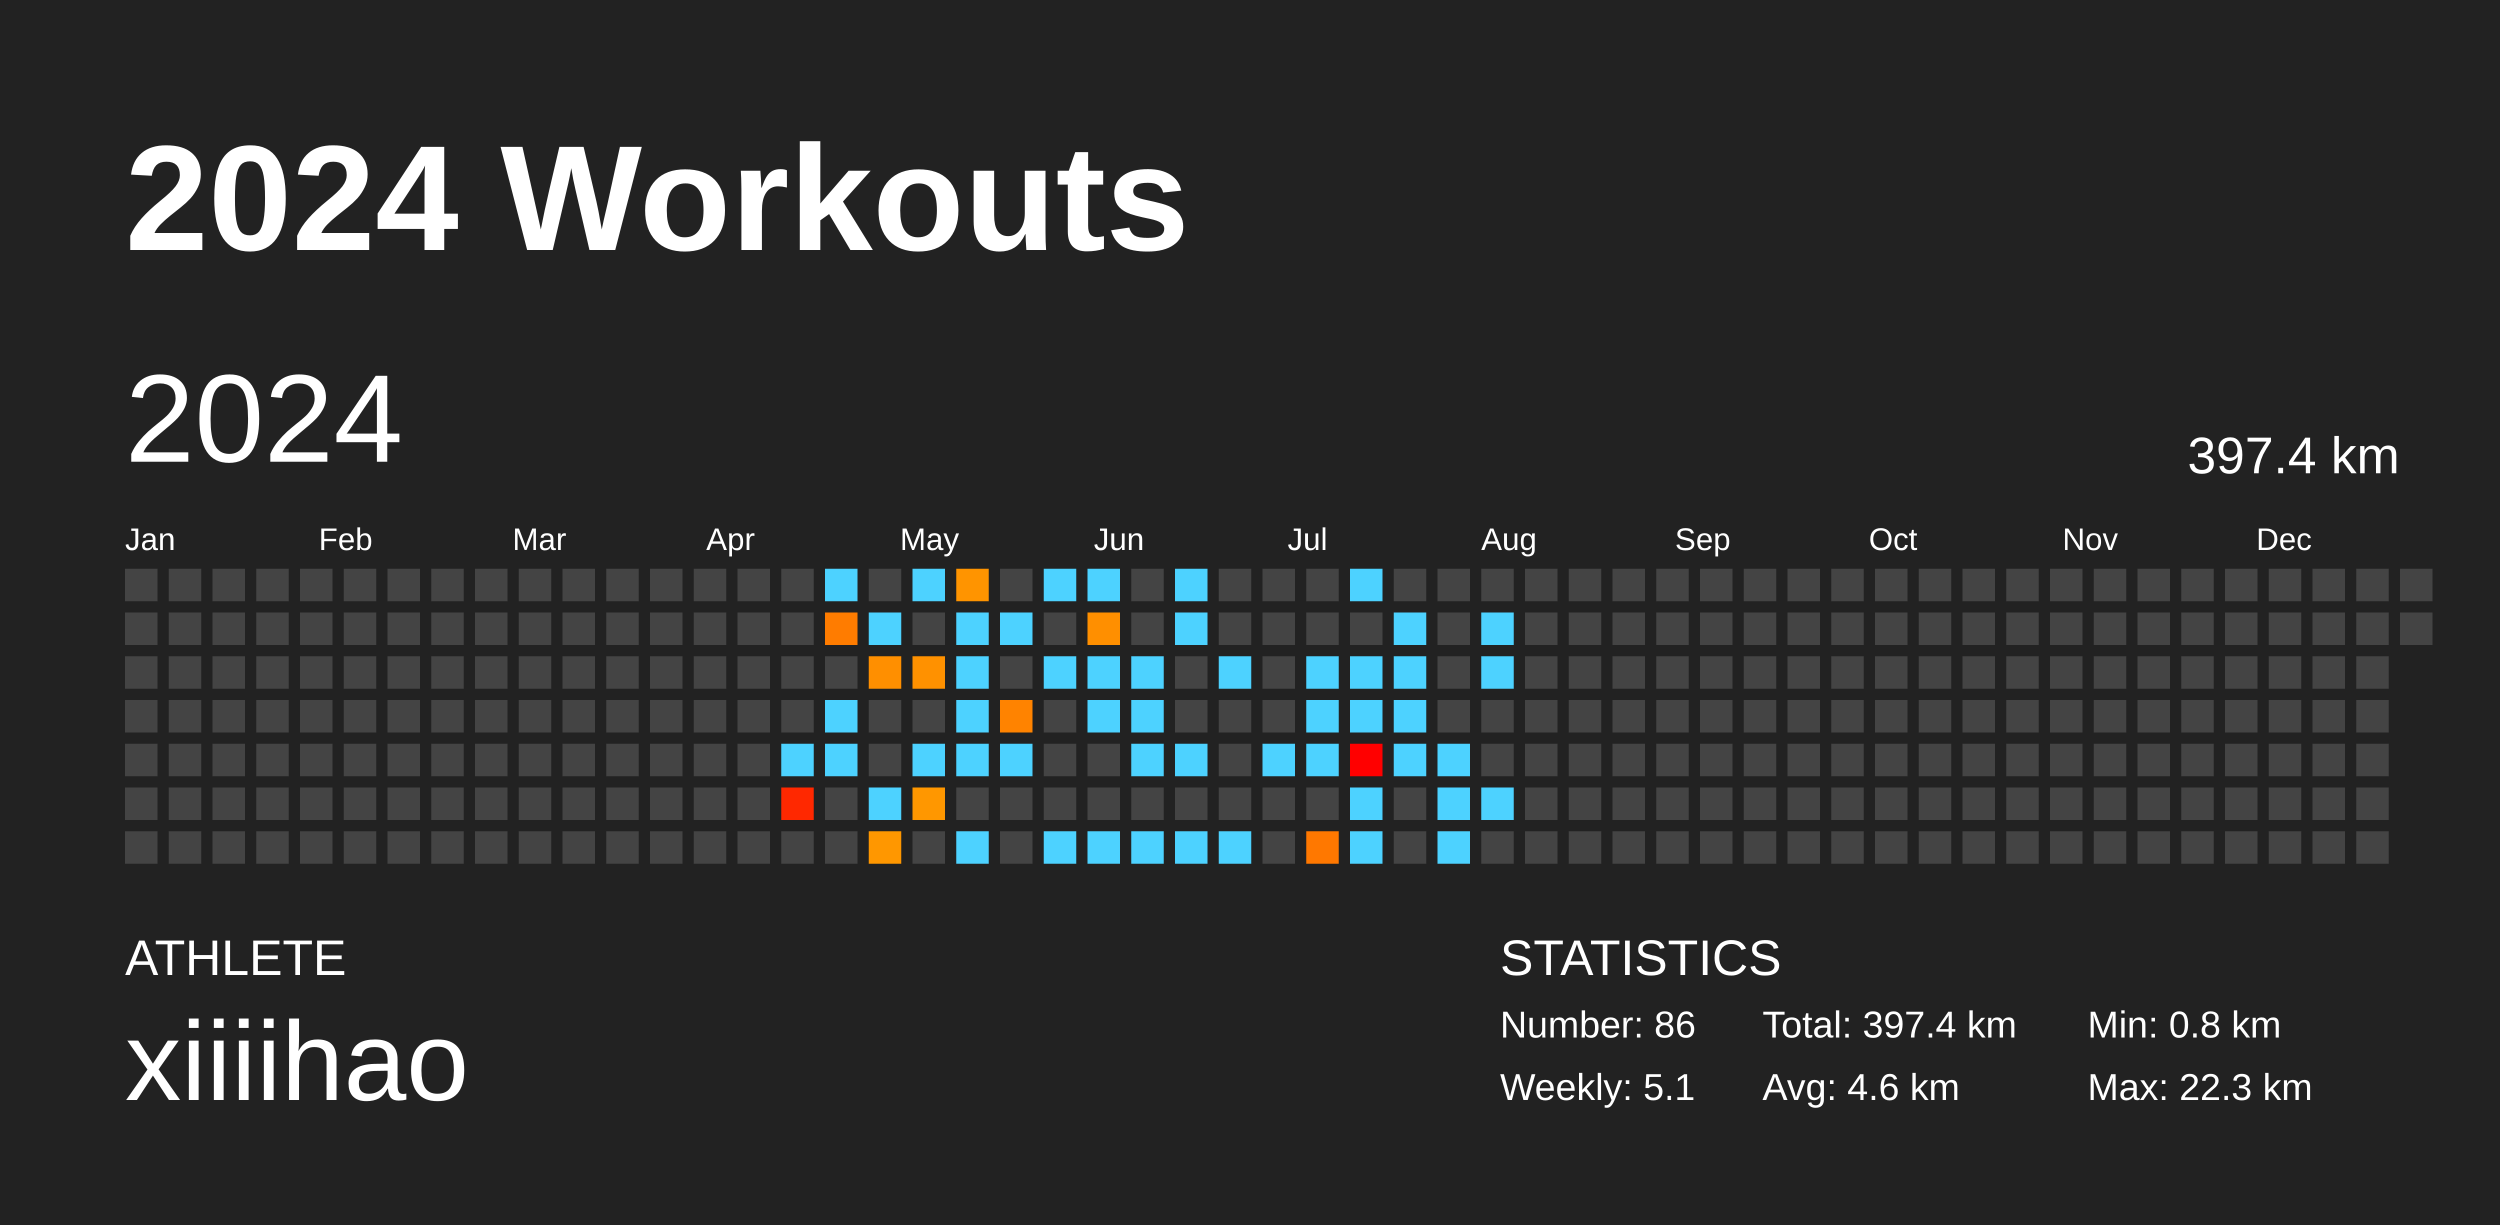
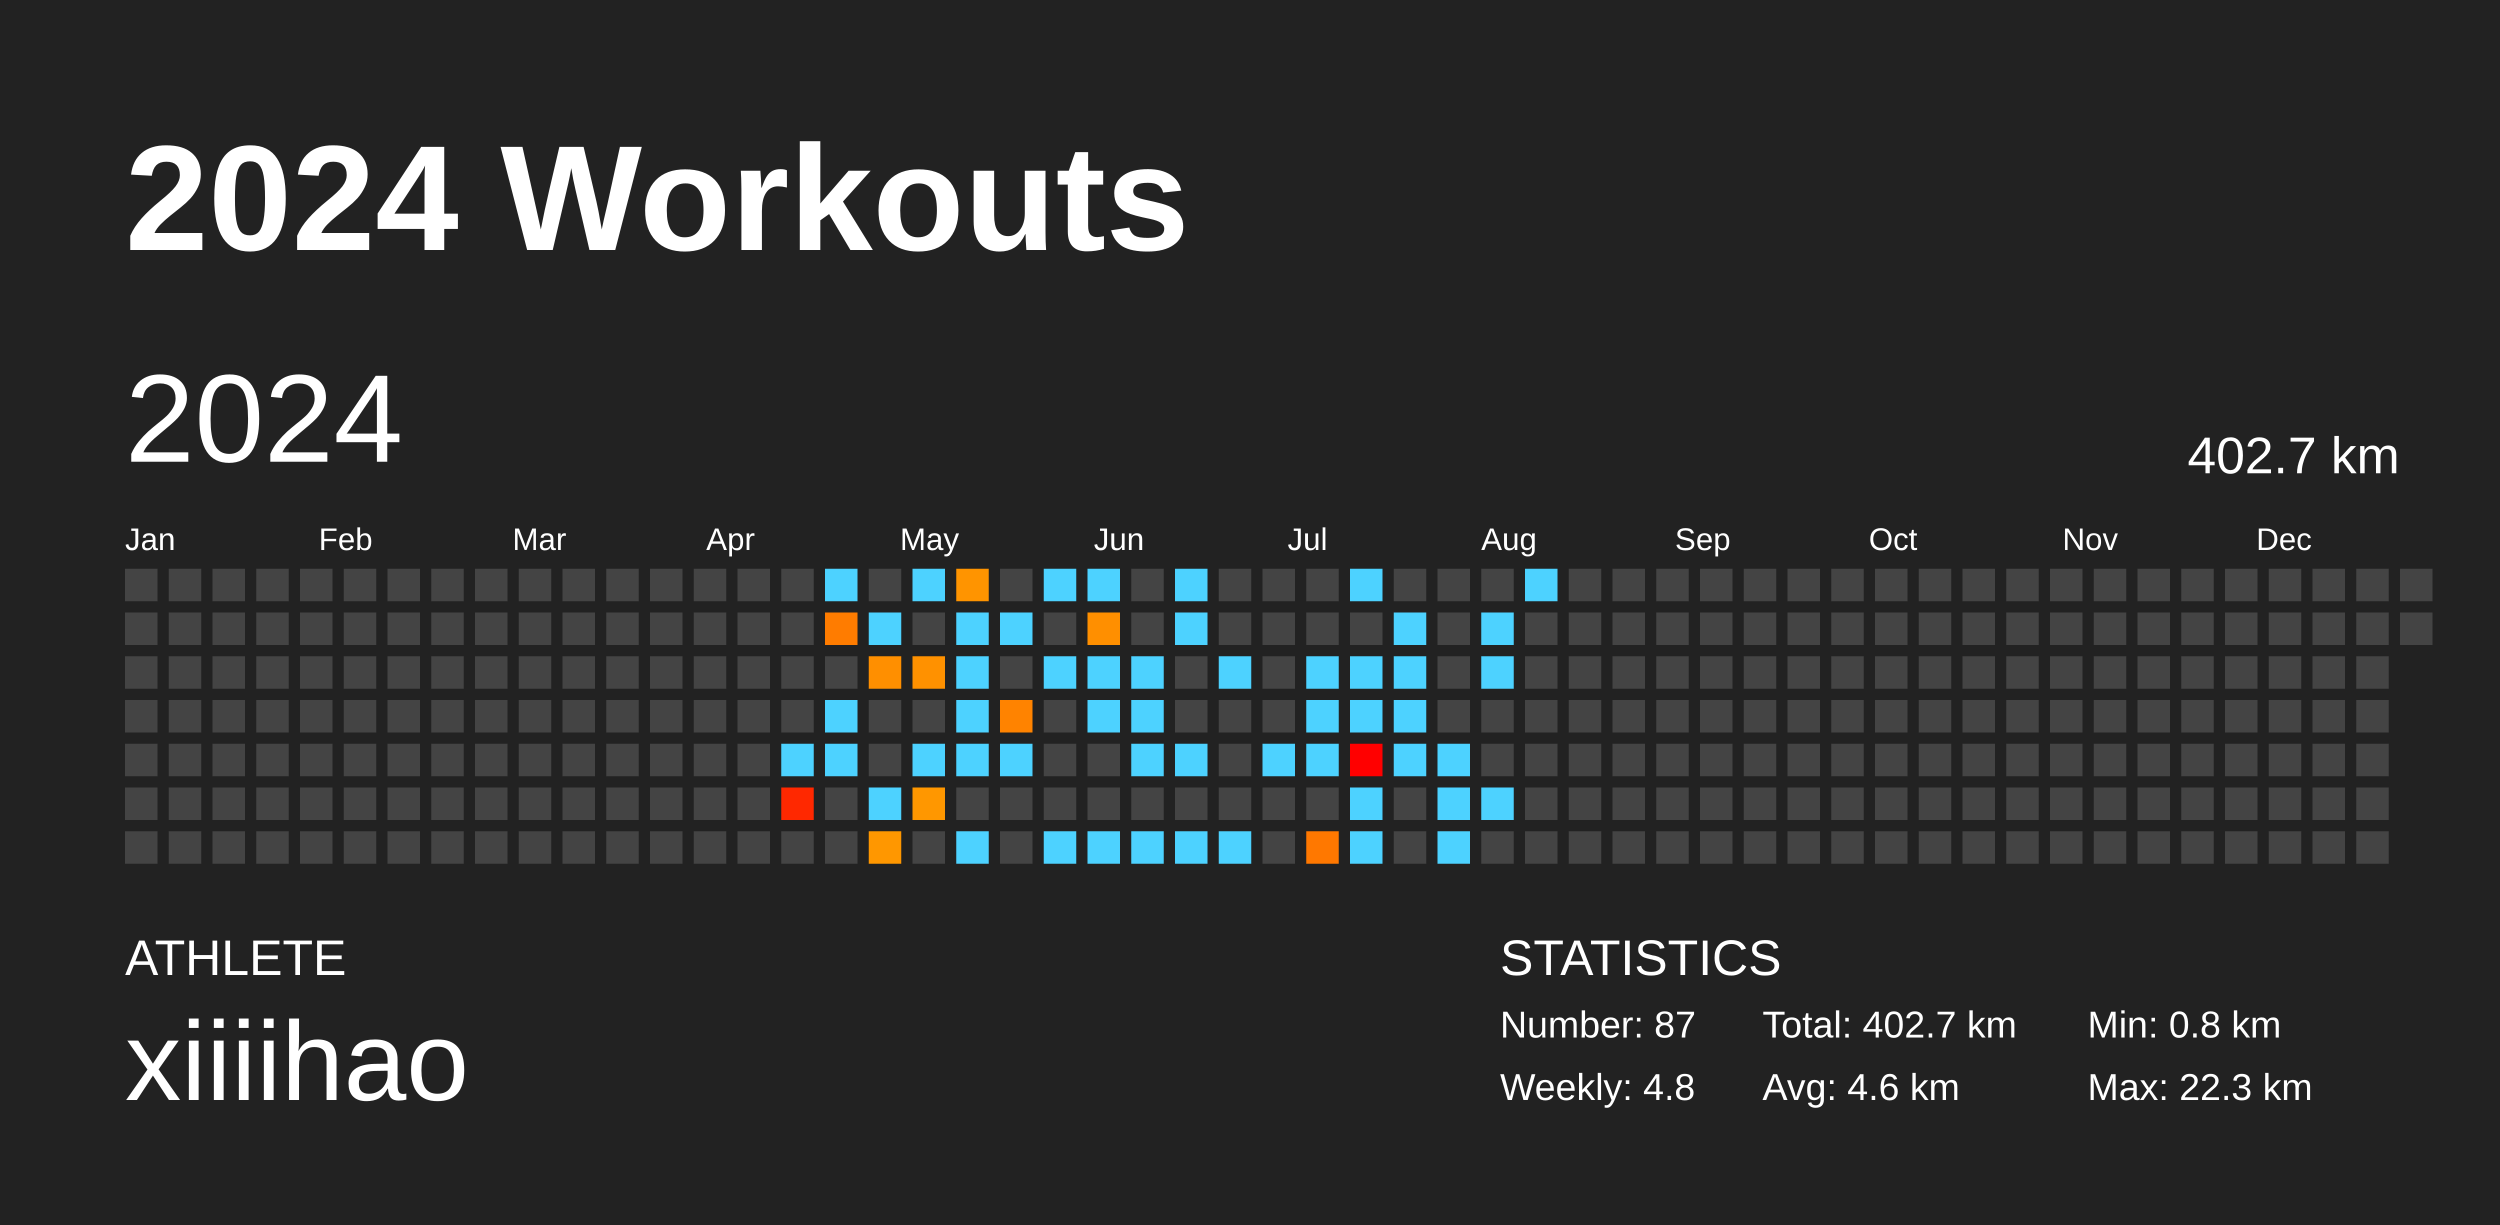
<svg xmlns="http://www.w3.org/2000/svg" baseProfile="full" height="98mm" version="1.1" viewBox="0,0,200,98" width="200mm">
  <defs />
  <rect fill="#222222" height="98" width="200" x="0" y="0" />
  <text fill="#FFFFFF" style="font-size:12px; font-family:Arial; font-weight:bold;" x="10" y="20">2024 Workouts</text>
  <text fill="#FFFFFF" style="font-size:4px; font-family:Arial" x="10" y="78">ATHLETE</text>
  <text fill="#FFFFFF" style="font-size:9px; font-family:Arial" x="10" y="88">xiiiihao</text>
  <text fill="#FFFFFF" style="font-size:4px; font-family:Arial" x="120" y="78">STATISTICS</text>
-   <text fill="#FFFFFF" style="font-size:3px; font-family:Arial" x="120" y="83">Number: 86</text>
-   <text fill="#FFFFFF" style="font-size:3px; font-family:Arial" x="120" y="88">Weekly: 5.1</text>
-   <text fill="#FFFFFF" style="font-size:3px; font-family:Arial" x="141" y="83">Total: 397.4 km</text>
+   <text fill="#FFFFFF" style="font-size:3px; font-family:Arial" x="120" y="83">Number: 87</text>
+   <text fill="#FFFFFF" style="font-size:3px; font-family:Arial" x="120" y="88">Weekly: 4.8</text>
+   <text fill="#FFFFFF" style="font-size:3px; font-family:Arial" x="141" y="83">Total: 402.7 km</text>
  <text fill="#FFFFFF" style="font-size:3px; font-family:Arial" x="141" y="88">Avg: 4.6 km</text>
  <text fill="#FFFFFF" style="font-size:3px; font-family:Arial" x="167" y="83">Min: 0.8 km</text>
  <text fill="#FFFFFF" style="font-size:3px; font-family:Arial" x="167" y="88">Max: 22.3 km</text>
  <text dominant-baseline="hanging" fill="#FFFFFF" style="font-size:10.0px; font-family:Arial;" x="10" y="30">2024</text>
-   <text dominant-baseline="hanging" fill="#FFFFFF" style="font-size:4.125px; font-family:Arial;" x="175" y="35">397.4 km</text>
+   <text dominant-baseline="hanging" fill="#FFFFFF" style="font-size:4.125px; font-family:Arial;" x="175" y="35">402.7 km</text>
  <text fill="#FFFFFF" style="font-size:2.5px; font-family:Arial" x="10.0" y="44">Jan</text>
  <text fill="#FFFFFF" style="font-size:2.5px; font-family:Arial" x="25.5" y="44">Feb</text>
  <text fill="#FFFFFF" style="font-size:2.5px; font-family:Arial" x="41.0" y="44">Mar</text>
  <text fill="#FFFFFF" style="font-size:2.5px; font-family:Arial" x="56.5" y="44">Apr</text>
  <text fill="#FFFFFF" style="font-size:2.5px; font-family:Arial" x="72.0" y="44">May</text>
  <text fill="#FFFFFF" style="font-size:2.5px; font-family:Arial" x="87.5" y="44">Jun</text>
  <text fill="#FFFFFF" style="font-size:2.5px; font-family:Arial" x="103.0" y="44">Jul</text>
  <text fill="#FFFFFF" style="font-size:2.5px; font-family:Arial" x="118.5" y="44">Aug</text>
  <text fill="#FFFFFF" style="font-size:2.5px; font-family:Arial" x="134.0" y="44">Sep</text>
  <text fill="#FFFFFF" style="font-size:2.5px; font-family:Arial" x="149.5" y="44">Oct</text>
  <text fill="#FFFFFF" style="font-size:2.5px; font-family:Arial" x="165.0" y="44">Nov</text>
  <text fill="#FFFFFF" style="font-size:2.5px; font-family:Arial" x="180.5" y="44">Dec</text>
  <rect fill="#444444" height="2.6" width="2.6" x="10.0" y="45.5" />
  <rect fill="#444444" height="2.6" width="2.6" x="10.0" y="49.0" />
  <rect fill="#444444" height="2.6" width="2.6" x="10.0" y="52.5" />
  <rect fill="#444444" height="2.6" width="2.6" x="10.0" y="56.0" />
  <rect fill="#444444" height="2.6" width="2.6" x="10.0" y="59.5" />
  <rect fill="#444444" height="2.6" width="2.6" x="10.0" y="63.0" />
  <rect fill="#444444" height="2.6" width="2.6" x="10.0" y="66.5" />
  <rect fill="#444444" height="2.6" width="2.6" x="13.5" y="45.5" />
  <rect fill="#444444" height="2.6" width="2.6" x="13.5" y="49.0" />
  <rect fill="#444444" height="2.6" width="2.6" x="13.5" y="52.5" />
  <rect fill="#444444" height="2.6" width="2.6" x="13.5" y="56.0" />
  <rect fill="#444444" height="2.6" width="2.6" x="13.5" y="59.5" />
  <rect fill="#444444" height="2.6" width="2.6" x="13.5" y="63.0" />
  <rect fill="#444444" height="2.6" width="2.6" x="13.5" y="66.5" />
  <rect fill="#444444" height="2.6" width="2.6" x="17.0" y="45.5" />
  <rect fill="#444444" height="2.6" width="2.6" x="17.0" y="49.0" />
  <rect fill="#444444" height="2.6" width="2.6" x="17.0" y="52.5" />
  <rect fill="#444444" height="2.6" width="2.6" x="17.0" y="56.0" />
  <rect fill="#444444" height="2.6" width="2.6" x="17.0" y="59.5" />
  <rect fill="#444444" height="2.6" width="2.6" x="17.0" y="63.0" />
  <rect fill="#444444" height="2.6" width="2.6" x="17.0" y="66.5" />
  <rect fill="#444444" height="2.6" width="2.6" x="20.5" y="45.5" />
  <rect fill="#444444" height="2.6" width="2.6" x="20.5" y="49.0" />
  <rect fill="#444444" height="2.6" width="2.6" x="20.5" y="52.5" />
  <rect fill="#444444" height="2.6" width="2.6" x="20.5" y="56.0" />
  <rect fill="#444444" height="2.6" width="2.6" x="20.5" y="59.5" />
  <rect fill="#444444" height="2.6" width="2.6" x="20.5" y="63.0" />
  <rect fill="#444444" height="2.6" width="2.6" x="20.5" y="66.5" />
  <rect fill="#444444" height="2.6" width="2.6" x="24.0" y="45.5" />
  <rect fill="#444444" height="2.6" width="2.6" x="24.0" y="49.0" />
  <rect fill="#444444" height="2.6" width="2.6" x="24.0" y="52.5" />
  <rect fill="#444444" height="2.6" width="2.6" x="24.0" y="56.0" />
  <rect fill="#444444" height="2.6" width="2.6" x="24.0" y="59.5" />
  <rect fill="#444444" height="2.6" width="2.6" x="24.0" y="63.0" />
  <rect fill="#444444" height="2.6" width="2.6" x="24.0" y="66.5" />
  <rect fill="#444444" height="2.6" width="2.6" x="27.5" y="45.5" />
  <rect fill="#444444" height="2.6" width="2.6" x="27.5" y="49.0" />
  <rect fill="#444444" height="2.6" width="2.6" x="27.5" y="52.5" />
  <rect fill="#444444" height="2.6" width="2.6" x="27.5" y="56.0" />
  <rect fill="#444444" height="2.6" width="2.6" x="27.5" y="59.5" />
  <rect fill="#444444" height="2.6" width="2.6" x="27.5" y="63.0" />
  <rect fill="#444444" height="2.6" width="2.6" x="27.5" y="66.5" />
  <rect fill="#444444" height="2.6" width="2.6" x="31.0" y="45.5" />
  <rect fill="#444444" height="2.6" width="2.6" x="31.0" y="49.0" />
  <rect fill="#444444" height="2.6" width="2.6" x="31.0" y="52.5" />
  <rect fill="#444444" height="2.6" width="2.6" x="31.0" y="56.0" />
  <rect fill="#444444" height="2.6" width="2.6" x="31.0" y="59.5" />
  <rect fill="#444444" height="2.6" width="2.6" x="31.0" y="63.0" />
  <rect fill="#444444" height="2.6" width="2.6" x="31.0" y="66.5" />
  <rect fill="#444444" height="2.6" width="2.6" x="34.5" y="45.5" />
  <rect fill="#444444" height="2.6" width="2.6" x="34.5" y="49.0" />
  <rect fill="#444444" height="2.6" width="2.6" x="34.5" y="52.5" />
  <rect fill="#444444" height="2.6" width="2.6" x="34.5" y="56.0" />
  <rect fill="#444444" height="2.6" width="2.6" x="34.5" y="59.5" />
  <rect fill="#444444" height="2.6" width="2.6" x="34.5" y="63.0" />
  <rect fill="#444444" height="2.6" width="2.6" x="34.5" y="66.5" />
  <rect fill="#444444" height="2.6" width="2.6" x="38.0" y="45.5" />
  <rect fill="#444444" height="2.6" width="2.6" x="38.0" y="49.0" />
  <rect fill="#444444" height="2.6" width="2.6" x="38.0" y="52.5" />
  <rect fill="#444444" height="2.6" width="2.6" x="38.0" y="56.0" />
  <rect fill="#444444" height="2.6" width="2.6" x="38.0" y="59.5" />
  <rect fill="#444444" height="2.6" width="2.6" x="38.0" y="63.0" />
  <rect fill="#444444" height="2.6" width="2.6" x="38.0" y="66.5" />
  <rect fill="#444444" height="2.6" width="2.6" x="41.5" y="45.5" />
  <rect fill="#444444" height="2.6" width="2.6" x="41.5" y="49.0" />
  <rect fill="#444444" height="2.6" width="2.6" x="41.5" y="52.5" />
  <rect fill="#444444" height="2.6" width="2.6" x="41.5" y="56.0" />
  <rect fill="#444444" height="2.6" width="2.6" x="41.5" y="59.5" />
  <rect fill="#444444" height="2.6" width="2.6" x="41.5" y="63.0" />
  <rect fill="#444444" height="2.6" width="2.6" x="41.5" y="66.5" />
  <rect fill="#444444" height="2.6" width="2.6" x="45.0" y="45.5" />
  <rect fill="#444444" height="2.6" width="2.6" x="45.0" y="49.0" />
  <rect fill="#444444" height="2.6" width="2.6" x="45.0" y="52.5" />
  <rect fill="#444444" height="2.6" width="2.6" x="45.0" y="56.0" />
  <rect fill="#444444" height="2.6" width="2.6" x="45.0" y="59.5" />
  <rect fill="#444444" height="2.6" width="2.6" x="45.0" y="63.0" />
  <rect fill="#444444" height="2.6" width="2.6" x="45.0" y="66.5" />
  <rect fill="#444444" height="2.6" width="2.6" x="48.5" y="45.5" />
  <rect fill="#444444" height="2.6" width="2.6" x="48.5" y="49.0" />
  <rect fill="#444444" height="2.6" width="2.6" x="48.5" y="52.5" />
  <rect fill="#444444" height="2.6" width="2.6" x="48.5" y="56.0" />
  <rect fill="#444444" height="2.6" width="2.6" x="48.5" y="59.5" />
  <rect fill="#444444" height="2.6" width="2.6" x="48.5" y="63.0" />
  <rect fill="#444444" height="2.6" width="2.6" x="48.5" y="66.5" />
  <rect fill="#444444" height="2.6" width="2.6" x="52.0" y="45.5" />
  <rect fill="#444444" height="2.6" width="2.6" x="52.0" y="49.0" />
  <rect fill="#444444" height="2.6" width="2.6" x="52.0" y="52.5" />
  <rect fill="#444444" height="2.6" width="2.6" x="52.0" y="56.0" />
  <rect fill="#444444" height="2.6" width="2.6" x="52.0" y="59.5" />
  <rect fill="#444444" height="2.6" width="2.6" x="52.0" y="63.0" />
  <rect fill="#444444" height="2.6" width="2.6" x="52.0" y="66.5" />
  <rect fill="#444444" height="2.6" width="2.6" x="55.5" y="45.5" />
  <rect fill="#444444" height="2.6" width="2.6" x="55.5" y="49.0" />
  <rect fill="#444444" height="2.6" width="2.6" x="55.5" y="52.5" />
  <rect fill="#444444" height="2.6" width="2.6" x="55.5" y="56.0" />
  <rect fill="#444444" height="2.6" width="2.6" x="55.5" y="59.5" />
  <rect fill="#444444" height="2.6" width="2.6" x="55.5" y="63.0" />
  <rect fill="#444444" height="2.6" width="2.6" x="55.5" y="66.5" />
  <rect fill="#444444" height="2.6" width="2.6" x="59.0" y="45.5" />
  <rect fill="#444444" height="2.6" width="2.6" x="59.0" y="49.0" />
  <rect fill="#444444" height="2.6" width="2.6" x="59.0" y="52.5" />
  <rect fill="#444444" height="2.6" width="2.6" x="59.0" y="56.0" />
  <rect fill="#444444" height="2.6" width="2.6" x="59.0" y="59.5" />
  <rect fill="#444444" height="2.6" width="2.6" x="59.0" y="63.0" />
  <rect fill="#444444" height="2.6" width="2.6" x="59.0" y="66.5" />
  <rect fill="#444444" height="2.6" width="2.6" x="62.5" y="45.5" />
  <rect fill="#444444" height="2.6" width="2.6" x="62.5" y="49.0" />
  <rect fill="#444444" height="2.6" width="2.6" x="62.5" y="52.5" />
  <rect fill="#444444" height="2.6" width="2.6" x="62.5" y="56.0" />
  <rect fill="#4dd2ff" height="2.6" width="2.6" x="62.5" y="59.5" />
  <rect fill="#ff2800" height="2.6" width="2.6" x="62.5" y="63.0" />
  <rect fill="#444444" height="2.6" width="2.6" x="62.5" y="66.5" />
  <rect fill="#4dd2ff" height="2.6" width="2.6" x="66.0" y="45.5" />
  <rect fill="#ff7c00" height="2.6" width="2.6" x="66.0" y="49.0" />
  <rect fill="#444444" height="2.6" width="2.6" x="66.0" y="52.5" />
  <rect fill="#4dd2ff" height="2.6" width="2.6" x="66.0" y="56.0" />
  <rect fill="#4dd2ff" height="2.6" width="2.6" x="66.0" y="59.5" />
  <rect fill="#444444" height="2.6" width="2.6" x="66.0" y="63.0" />
  <rect fill="#444444" height="2.6" width="2.6" x="66.0" y="66.5" />
  <rect fill="#444444" height="2.6" width="2.6" x="69.5" y="45.5" />
  <rect fill="#4dd2ff" height="2.6" width="2.6" x="69.5" y="49.0" />
  <rect fill="#ff8f00" height="2.6" width="2.6" x="69.5" y="52.5" />
  <rect fill="#444444" height="2.6" width="2.6" x="69.5" y="56.0" />
  <rect fill="#444444" height="2.6" width="2.6" x="69.5" y="59.5" />
  <rect fill="#4dd2ff" height="2.6" width="2.6" x="69.5" y="63.0" />
  <rect fill="#ff9700" height="2.6" width="2.6" x="69.5" y="66.5" />
  <rect fill="#4dd2ff" height="2.6" width="2.6" x="73.0" y="45.5" />
  <rect fill="#444444" height="2.6" width="2.6" x="73.0" y="49.0" />
  <rect fill="#ff9100" height="2.6" width="2.6" x="73.0" y="52.5" />
  <rect fill="#444444" height="2.6" width="2.6" x="73.0" y="56.0" />
  <rect fill="#4dd2ff" height="2.6" width="2.6" x="73.0" y="59.5" />
  <rect fill="#ff9700" height="2.6" width="2.6" x="73.0" y="63.0" />
  <rect fill="#444444" height="2.6" width="2.6" x="73.0" y="66.5" />
  <rect fill="#ff9400" height="2.6" width="2.6" x="76.5" y="45.5" />
  <rect fill="#4dd2ff" height="2.6" width="2.6" x="76.5" y="49.0" />
  <rect fill="#4dd2ff" height="2.6" width="2.6" x="76.5" y="52.5" />
  <rect fill="#4dd2ff" height="2.6" width="2.6" x="76.5" y="56.0" />
  <rect fill="#4dd2ff" height="2.6" width="2.6" x="76.5" y="59.5" />
  <rect fill="#444444" height="2.6" width="2.6" x="76.5" y="63.0" />
  <rect fill="#4dd2ff" height="2.6" width="2.6" x="76.5" y="66.5" />
  <rect fill="#444444" height="2.6" width="2.6" x="80.0" y="45.5" />
  <rect fill="#4dd2ff" height="2.6" width="2.6" x="80.0" y="49.0" />
  <rect fill="#444444" height="2.6" width="2.6" x="80.0" y="52.5" />
  <rect fill="#ff8300" height="2.6" width="2.6" x="80.0" y="56.0" />
  <rect fill="#4dd2ff" height="2.6" width="2.6" x="80.0" y="59.5" />
  <rect fill="#444444" height="2.6" width="2.6" x="80.0" y="63.0" />
  <rect fill="#444444" height="2.6" width="2.6" x="80.0" y="66.5" />
  <rect fill="#4dd2ff" height="2.6" width="2.6" x="83.5" y="45.5" />
  <rect fill="#444444" height="2.6" width="2.6" x="83.5" y="49.0" />
  <rect fill="#4dd2ff" height="2.6" width="2.6" x="83.5" y="52.5" />
  <rect fill="#444444" height="2.6" width="2.6" x="83.5" y="56.0" />
  <rect fill="#444444" height="2.6" width="2.6" x="83.5" y="59.5" />
  <rect fill="#444444" height="2.6" width="2.6" x="83.5" y="63.0" />
  <rect fill="#4dd2ff" height="2.6" width="2.6" x="83.5" y="66.5" />
  <rect fill="#4dd2ff" height="2.6" width="2.6" x="87.0" y="45.5" />
  <rect fill="#ff8f00" height="2.6" width="2.6" x="87.0" y="49.0" />
  <rect fill="#4dd2ff" height="2.6" width="2.6" x="87.0" y="52.5" />
  <rect fill="#4dd2ff" height="2.6" width="2.6" x="87.0" y="56.0" />
  <rect fill="#444444" height="2.6" width="2.6" x="87.0" y="59.5" />
  <rect fill="#444444" height="2.6" width="2.6" x="87.0" y="63.0" />
  <rect fill="#4dd2ff" height="2.6" width="2.6" x="87.0" y="66.5" />
  <rect fill="#444444" height="2.6" width="2.6" x="90.5" y="45.5" />
  <rect fill="#444444" height="2.6" width="2.6" x="90.5" y="49.0" />
  <rect fill="#4dd2ff" height="2.6" width="2.6" x="90.5" y="52.5" />
  <rect fill="#4dd2ff" height="2.6" width="2.6" x="90.5" y="56.0" />
  <rect fill="#4dd2ff" height="2.6" width="2.6" x="90.5" y="59.5" />
  <rect fill="#444444" height="2.6" width="2.6" x="90.5" y="63.0" />
  <rect fill="#4dd2ff" height="2.6" width="2.6" x="90.5" y="66.5" />
  <rect fill="#4dd2ff" height="2.6" width="2.6" x="94.0" y="45.5" />
  <rect fill="#4dd2ff" height="2.6" width="2.6" x="94.0" y="49.0" />
  <rect fill="#444444" height="2.6" width="2.6" x="94.0" y="52.5" />
  <rect fill="#444444" height="2.6" width="2.6" x="94.0" y="56.0" />
  <rect fill="#4dd2ff" height="2.6" width="2.6" x="94.0" y="59.5" />
  <rect fill="#444444" height="2.6" width="2.6" x="94.0" y="63.0" />
  <rect fill="#4dd2ff" height="2.6" width="2.6" x="94.0" y="66.5" />
  <rect fill="#444444" height="2.6" width="2.6" x="97.5" y="45.5" />
  <rect fill="#444444" height="2.6" width="2.6" x="97.5" y="49.0" />
  <rect fill="#4dd2ff" height="2.6" width="2.6" x="97.5" y="52.5" />
  <rect fill="#444444" height="2.6" width="2.6" x="97.5" y="56.0" />
  <rect fill="#444444" height="2.6" width="2.6" x="97.5" y="59.5" />
  <rect fill="#444444" height="2.6" width="2.6" x="97.5" y="63.0" />
  <rect fill="#4dd2ff" height="2.6" width="2.6" x="97.5" y="66.5" />
  <rect fill="#444444" height="2.6" width="2.6" x="101.0" y="45.5" />
  <rect fill="#444444" height="2.6" width="2.6" x="101.0" y="49.0" />
  <rect fill="#444444" height="2.6" width="2.6" x="101.0" y="52.5" />
  <rect fill="#444444" height="2.6" width="2.6" x="101.0" y="56.0" />
  <rect fill="#4dd2ff" height="2.6" width="2.6" x="101.0" y="59.5" />
  <rect fill="#444444" height="2.6" width="2.6" x="101.0" y="63.0" />
  <rect fill="#444444" height="2.6" width="2.6" x="101.0" y="66.5" />
  <rect fill="#444444" height="2.6" width="2.6" x="104.5" y="45.5" />
  <rect fill="#444444" height="2.6" width="2.6" x="104.5" y="49.0" />
  <rect fill="#4dd2ff" height="2.6" width="2.6" x="104.5" y="52.5" />
  <rect fill="#4dd2ff" height="2.6" width="2.6" x="104.5" y="56.0" />
  <rect fill="#4dd2ff" height="2.6" width="2.6" x="104.5" y="59.5" />
  <rect fill="#444444" height="2.6" width="2.6" x="104.5" y="63.0" />
  <rect fill="#ff7800" height="2.6" width="2.6" x="104.5" y="66.5" />
  <rect fill="#4dd2ff" height="2.6" width="2.6" x="108.0" y="45.5" />
  <rect fill="#444444" height="2.6" width="2.6" x="108.0" y="49.0" />
  <rect fill="#4dd2ff" height="2.6" width="2.6" x="108.0" y="52.5" />
  <rect fill="#4dd2ff" height="2.6" width="2.6" x="108.0" y="56.0" />
  <rect fill="red" height="2.6" width="2.6" x="108.0" y="59.5" />
  <rect fill="#4dd2ff" height="2.6" width="2.6" x="108.0" y="63.0" />
  <rect fill="#4dd2ff" height="2.6" width="2.6" x="108.0" y="66.5" />
  <rect fill="#444444" height="2.6" width="2.6" x="111.5" y="45.5" />
  <rect fill="#4dd2ff" height="2.6" width="2.6" x="111.5" y="49.0" />
  <rect fill="#4dd2ff" height="2.6" width="2.6" x="111.5" y="52.5" />
  <rect fill="#4dd2ff" height="2.6" width="2.6" x="111.5" y="56.0" />
  <rect fill="#4dd2ff" height="2.6" width="2.6" x="111.5" y="59.5" />
  <rect fill="#444444" height="2.6" width="2.6" x="111.5" y="63.0" />
  <rect fill="#444444" height="2.6" width="2.6" x="111.5" y="66.5" />
  <rect fill="#444444" height="2.6" width="2.6" x="115.0" y="45.5" />
  <rect fill="#444444" height="2.6" width="2.6" x="115.0" y="49.0" />
  <rect fill="#444444" height="2.6" width="2.6" x="115.0" y="52.5" />
  <rect fill="#444444" height="2.6" width="2.6" x="115.0" y="56.0" />
  <rect fill="#4dd2ff" height="2.6" width="2.6" x="115.0" y="59.5" />
  <rect fill="#4dd2ff" height="2.6" width="2.6" x="115.0" y="63.0" />
  <rect fill="#4dd2ff" height="2.6" width="2.6" x="115.0" y="66.5" />
  <rect fill="#444444" height="2.6" width="2.6" x="118.5" y="45.5" />
  <rect fill="#4dd2ff" height="2.6" width="2.6" x="118.5" y="49.0" />
  <rect fill="#4dd2ff" height="2.6" width="2.6" x="118.5" y="52.5" />
  <rect fill="#444444" height="2.6" width="2.6" x="118.5" y="56.0" />
  <rect fill="#444444" height="2.6" width="2.6" x="118.5" y="59.5" />
  <rect fill="#4dd2ff" height="2.6" width="2.6" x="118.5" y="63.0" />
  <rect fill="#444444" height="2.6" width="2.6" x="118.5" y="66.5" />
-   <rect fill="#444444" height="2.6" width="2.6" x="122.0" y="45.5" />
+   <rect fill="#4dd2ff" height="2.6" width="2.6" x="122.0" y="45.5" />
  <rect fill="#444444" height="2.6" width="2.6" x="122.0" y="49.0" />
  <rect fill="#444444" height="2.6" width="2.6" x="122.0" y="52.5" />
  <rect fill="#444444" height="2.6" width="2.6" x="122.0" y="56.0" />
  <rect fill="#444444" height="2.6" width="2.6" x="122.0" y="59.5" />
  <rect fill="#444444" height="2.6" width="2.6" x="122.0" y="63.0" />
  <rect fill="#444444" height="2.6" width="2.6" x="122.0" y="66.5" />
  <rect fill="#444444" height="2.6" width="2.6" x="125.5" y="45.5" />
  <rect fill="#444444" height="2.6" width="2.6" x="125.5" y="49.0" />
  <rect fill="#444444" height="2.6" width="2.6" x="125.5" y="52.5" />
  <rect fill="#444444" height="2.6" width="2.6" x="125.5" y="56.0" />
  <rect fill="#444444" height="2.6" width="2.6" x="125.5" y="59.5" />
  <rect fill="#444444" height="2.6" width="2.6" x="125.5" y="63.0" />
  <rect fill="#444444" height="2.6" width="2.6" x="125.5" y="66.5" />
  <rect fill="#444444" height="2.6" width="2.6" x="129.0" y="45.5" />
  <rect fill="#444444" height="2.6" width="2.6" x="129.0" y="49.0" />
  <rect fill="#444444" height="2.6" width="2.6" x="129.0" y="52.5" />
  <rect fill="#444444" height="2.6" width="2.6" x="129.0" y="56.0" />
  <rect fill="#444444" height="2.6" width="2.6" x="129.0" y="59.5" />
  <rect fill="#444444" height="2.6" width="2.6" x="129.0" y="63.0" />
  <rect fill="#444444" height="2.6" width="2.6" x="129.0" y="66.5" />
  <rect fill="#444444" height="2.6" width="2.6" x="132.5" y="45.5" />
  <rect fill="#444444" height="2.6" width="2.6" x="132.5" y="49.0" />
  <rect fill="#444444" height="2.6" width="2.6" x="132.5" y="52.5" />
  <rect fill="#444444" height="2.6" width="2.6" x="132.5" y="56.0" />
  <rect fill="#444444" height="2.6" width="2.6" x="132.5" y="59.5" />
  <rect fill="#444444" height="2.6" width="2.6" x="132.5" y="63.0" />
  <rect fill="#444444" height="2.6" width="2.6" x="132.5" y="66.5" />
  <rect fill="#444444" height="2.6" width="2.6" x="136.0" y="45.5" />
  <rect fill="#444444" height="2.6" width="2.6" x="136.0" y="49.0" />
  <rect fill="#444444" height="2.6" width="2.6" x="136.0" y="52.5" />
  <rect fill="#444444" height="2.6" width="2.6" x="136.0" y="56.0" />
  <rect fill="#444444" height="2.6" width="2.6" x="136.0" y="59.5" />
  <rect fill="#444444" height="2.6" width="2.6" x="136.0" y="63.0" />
  <rect fill="#444444" height="2.6" width="2.6" x="136.0" y="66.5" />
  <rect fill="#444444" height="2.6" width="2.6" x="139.5" y="45.5" />
  <rect fill="#444444" height="2.6" width="2.6" x="139.5" y="49.0" />
  <rect fill="#444444" height="2.6" width="2.6" x="139.5" y="52.5" />
  <rect fill="#444444" height="2.6" width="2.6" x="139.5" y="56.0" />
  <rect fill="#444444" height="2.6" width="2.6" x="139.5" y="59.5" />
  <rect fill="#444444" height="2.6" width="2.6" x="139.5" y="63.0" />
  <rect fill="#444444" height="2.6" width="2.6" x="139.5" y="66.5" />
  <rect fill="#444444" height="2.6" width="2.6" x="143.0" y="45.5" />
  <rect fill="#444444" height="2.6" width="2.6" x="143.0" y="49.0" />
  <rect fill="#444444" height="2.6" width="2.6" x="143.0" y="52.5" />
  <rect fill="#444444" height="2.6" width="2.6" x="143.0" y="56.0" />
  <rect fill="#444444" height="2.6" width="2.6" x="143.0" y="59.5" />
  <rect fill="#444444" height="2.6" width="2.6" x="143.0" y="63.0" />
  <rect fill="#444444" height="2.6" width="2.6" x="143.0" y="66.5" />
  <rect fill="#444444" height="2.6" width="2.6" x="146.5" y="45.5" />
  <rect fill="#444444" height="2.6" width="2.6" x="146.5" y="49.0" />
  <rect fill="#444444" height="2.6" width="2.6" x="146.5" y="52.5" />
  <rect fill="#444444" height="2.6" width="2.6" x="146.5" y="56.0" />
  <rect fill="#444444" height="2.6" width="2.6" x="146.5" y="59.5" />
  <rect fill="#444444" height="2.6" width="2.6" x="146.5" y="63.0" />
  <rect fill="#444444" height="2.6" width="2.6" x="146.5" y="66.5" />
  <rect fill="#444444" height="2.6" width="2.6" x="150.0" y="45.5" />
  <rect fill="#444444" height="2.6" width="2.6" x="150.0" y="49.0" />
  <rect fill="#444444" height="2.6" width="2.6" x="150.0" y="52.5" />
  <rect fill="#444444" height="2.6" width="2.6" x="150.0" y="56.0" />
  <rect fill="#444444" height="2.6" width="2.6" x="150.0" y="59.5" />
  <rect fill="#444444" height="2.6" width="2.6" x="150.0" y="63.0" />
  <rect fill="#444444" height="2.6" width="2.6" x="150.0" y="66.5" />
  <rect fill="#444444" height="2.6" width="2.6" x="153.5" y="45.5" />
  <rect fill="#444444" height="2.6" width="2.6" x="153.5" y="49.0" />
  <rect fill="#444444" height="2.6" width="2.6" x="153.5" y="52.5" />
  <rect fill="#444444" height="2.6" width="2.6" x="153.5" y="56.0" />
  <rect fill="#444444" height="2.6" width="2.6" x="153.5" y="59.5" />
  <rect fill="#444444" height="2.6" width="2.6" x="153.5" y="63.0" />
  <rect fill="#444444" height="2.6" width="2.6" x="153.5" y="66.5" />
  <rect fill="#444444" height="2.6" width="2.6" x="157.0" y="45.5" />
  <rect fill="#444444" height="2.6" width="2.6" x="157.0" y="49.0" />
  <rect fill="#444444" height="2.6" width="2.6" x="157.0" y="52.5" />
  <rect fill="#444444" height="2.6" width="2.6" x="157.0" y="56.0" />
  <rect fill="#444444" height="2.6" width="2.6" x="157.0" y="59.5" />
  <rect fill="#444444" height="2.6" width="2.6" x="157.0" y="63.0" />
  <rect fill="#444444" height="2.6" width="2.6" x="157.0" y="66.5" />
  <rect fill="#444444" height="2.6" width="2.6" x="160.5" y="45.5" />
  <rect fill="#444444" height="2.6" width="2.6" x="160.5" y="49.0" />
  <rect fill="#444444" height="2.6" width="2.6" x="160.5" y="52.5" />
  <rect fill="#444444" height="2.6" width="2.6" x="160.5" y="56.0" />
  <rect fill="#444444" height="2.6" width="2.6" x="160.5" y="59.5" />
  <rect fill="#444444" height="2.6" width="2.6" x="160.5" y="63.0" />
  <rect fill="#444444" height="2.6" width="2.6" x="160.5" y="66.5" />
  <rect fill="#444444" height="2.6" width="2.6" x="164.0" y="45.5" />
  <rect fill="#444444" height="2.6" width="2.6" x="164.0" y="49.0" />
  <rect fill="#444444" height="2.6" width="2.6" x="164.0" y="52.5" />
  <rect fill="#444444" height="2.6" width="2.6" x="164.0" y="56.0" />
  <rect fill="#444444" height="2.6" width="2.6" x="164.0" y="59.5" />
  <rect fill="#444444" height="2.6" width="2.6" x="164.0" y="63.0" />
  <rect fill="#444444" height="2.6" width="2.6" x="164.0" y="66.5" />
  <rect fill="#444444" height="2.6" width="2.6" x="167.5" y="45.5" />
  <rect fill="#444444" height="2.6" width="2.6" x="167.5" y="49.0" />
  <rect fill="#444444" height="2.6" width="2.6" x="167.5" y="52.5" />
  <rect fill="#444444" height="2.6" width="2.6" x="167.5" y="56.0" />
  <rect fill="#444444" height="2.6" width="2.6" x="167.5" y="59.5" />
  <rect fill="#444444" height="2.6" width="2.6" x="167.5" y="63.0" />
  <rect fill="#444444" height="2.6" width="2.6" x="167.5" y="66.5" />
  <rect fill="#444444" height="2.6" width="2.6" x="171.0" y="45.5" />
  <rect fill="#444444" height="2.6" width="2.6" x="171.0" y="49.0" />
  <rect fill="#444444" height="2.6" width="2.6" x="171.0" y="52.5" />
  <rect fill="#444444" height="2.6" width="2.6" x="171.0" y="56.0" />
  <rect fill="#444444" height="2.6" width="2.6" x="171.0" y="59.5" />
  <rect fill="#444444" height="2.6" width="2.6" x="171.0" y="63.0" />
  <rect fill="#444444" height="2.6" width="2.6" x="171.0" y="66.5" />
  <rect fill="#444444" height="2.6" width="2.6" x="174.5" y="45.5" />
  <rect fill="#444444" height="2.6" width="2.6" x="174.5" y="49.0" />
  <rect fill="#444444" height="2.6" width="2.6" x="174.5" y="52.5" />
  <rect fill="#444444" height="2.6" width="2.6" x="174.5" y="56.0" />
  <rect fill="#444444" height="2.6" width="2.6" x="174.5" y="59.5" />
  <rect fill="#444444" height="2.6" width="2.6" x="174.5" y="63.0" />
  <rect fill="#444444" height="2.6" width="2.6" x="174.5" y="66.5" />
  <rect fill="#444444" height="2.6" width="2.6" x="178.0" y="45.5" />
  <rect fill="#444444" height="2.6" width="2.6" x="178.0" y="49.0" />
  <rect fill="#444444" height="2.6" width="2.6" x="178.0" y="52.5" />
  <rect fill="#444444" height="2.6" width="2.6" x="178.0" y="56.0" />
  <rect fill="#444444" height="2.6" width="2.6" x="178.0" y="59.5" />
  <rect fill="#444444" height="2.6" width="2.6" x="178.0" y="63.0" />
  <rect fill="#444444" height="2.6" width="2.6" x="178.0" y="66.5" />
  <rect fill="#444444" height="2.6" width="2.6" x="181.5" y="45.5" />
  <rect fill="#444444" height="2.6" width="2.6" x="181.5" y="49.0" />
  <rect fill="#444444" height="2.6" width="2.6" x="181.5" y="52.5" />
  <rect fill="#444444" height="2.6" width="2.6" x="181.5" y="56.0" />
  <rect fill="#444444" height="2.6" width="2.6" x="181.5" y="59.5" />
  <rect fill="#444444" height="2.6" width="2.6" x="181.5" y="63.0" />
  <rect fill="#444444" height="2.6" width="2.6" x="181.5" y="66.5" />
  <rect fill="#444444" height="2.6" width="2.6" x="185.0" y="45.5" />
  <rect fill="#444444" height="2.6" width="2.6" x="185.0" y="49.0" />
  <rect fill="#444444" height="2.6" width="2.6" x="185.0" y="52.5" />
  <rect fill="#444444" height="2.6" width="2.6" x="185.0" y="56.0" />
  <rect fill="#444444" height="2.6" width="2.6" x="185.0" y="59.5" />
  <rect fill="#444444" height="2.6" width="2.6" x="185.0" y="63.0" />
  <rect fill="#444444" height="2.6" width="2.6" x="185.0" y="66.5" />
  <rect fill="#444444" height="2.6" width="2.6" x="188.5" y="45.5" />
  <rect fill="#444444" height="2.6" width="2.6" x="188.5" y="49.0" />
  <rect fill="#444444" height="2.6" width="2.6" x="188.5" y="52.5" />
  <rect fill="#444444" height="2.6" width="2.6" x="188.5" y="56.0" />
  <rect fill="#444444" height="2.6" width="2.6" x="188.5" y="59.5" />
  <rect fill="#444444" height="2.6" width="2.6" x="188.5" y="63.0" />
  <rect fill="#444444" height="2.6" width="2.6" x="188.5" y="66.5" />
  <rect fill="#444444" height="2.6" width="2.6" x="192.0" y="45.5" />
  <rect fill="#444444" height="2.6" width="2.6" x="192.0" y="49.0" />
</svg>
